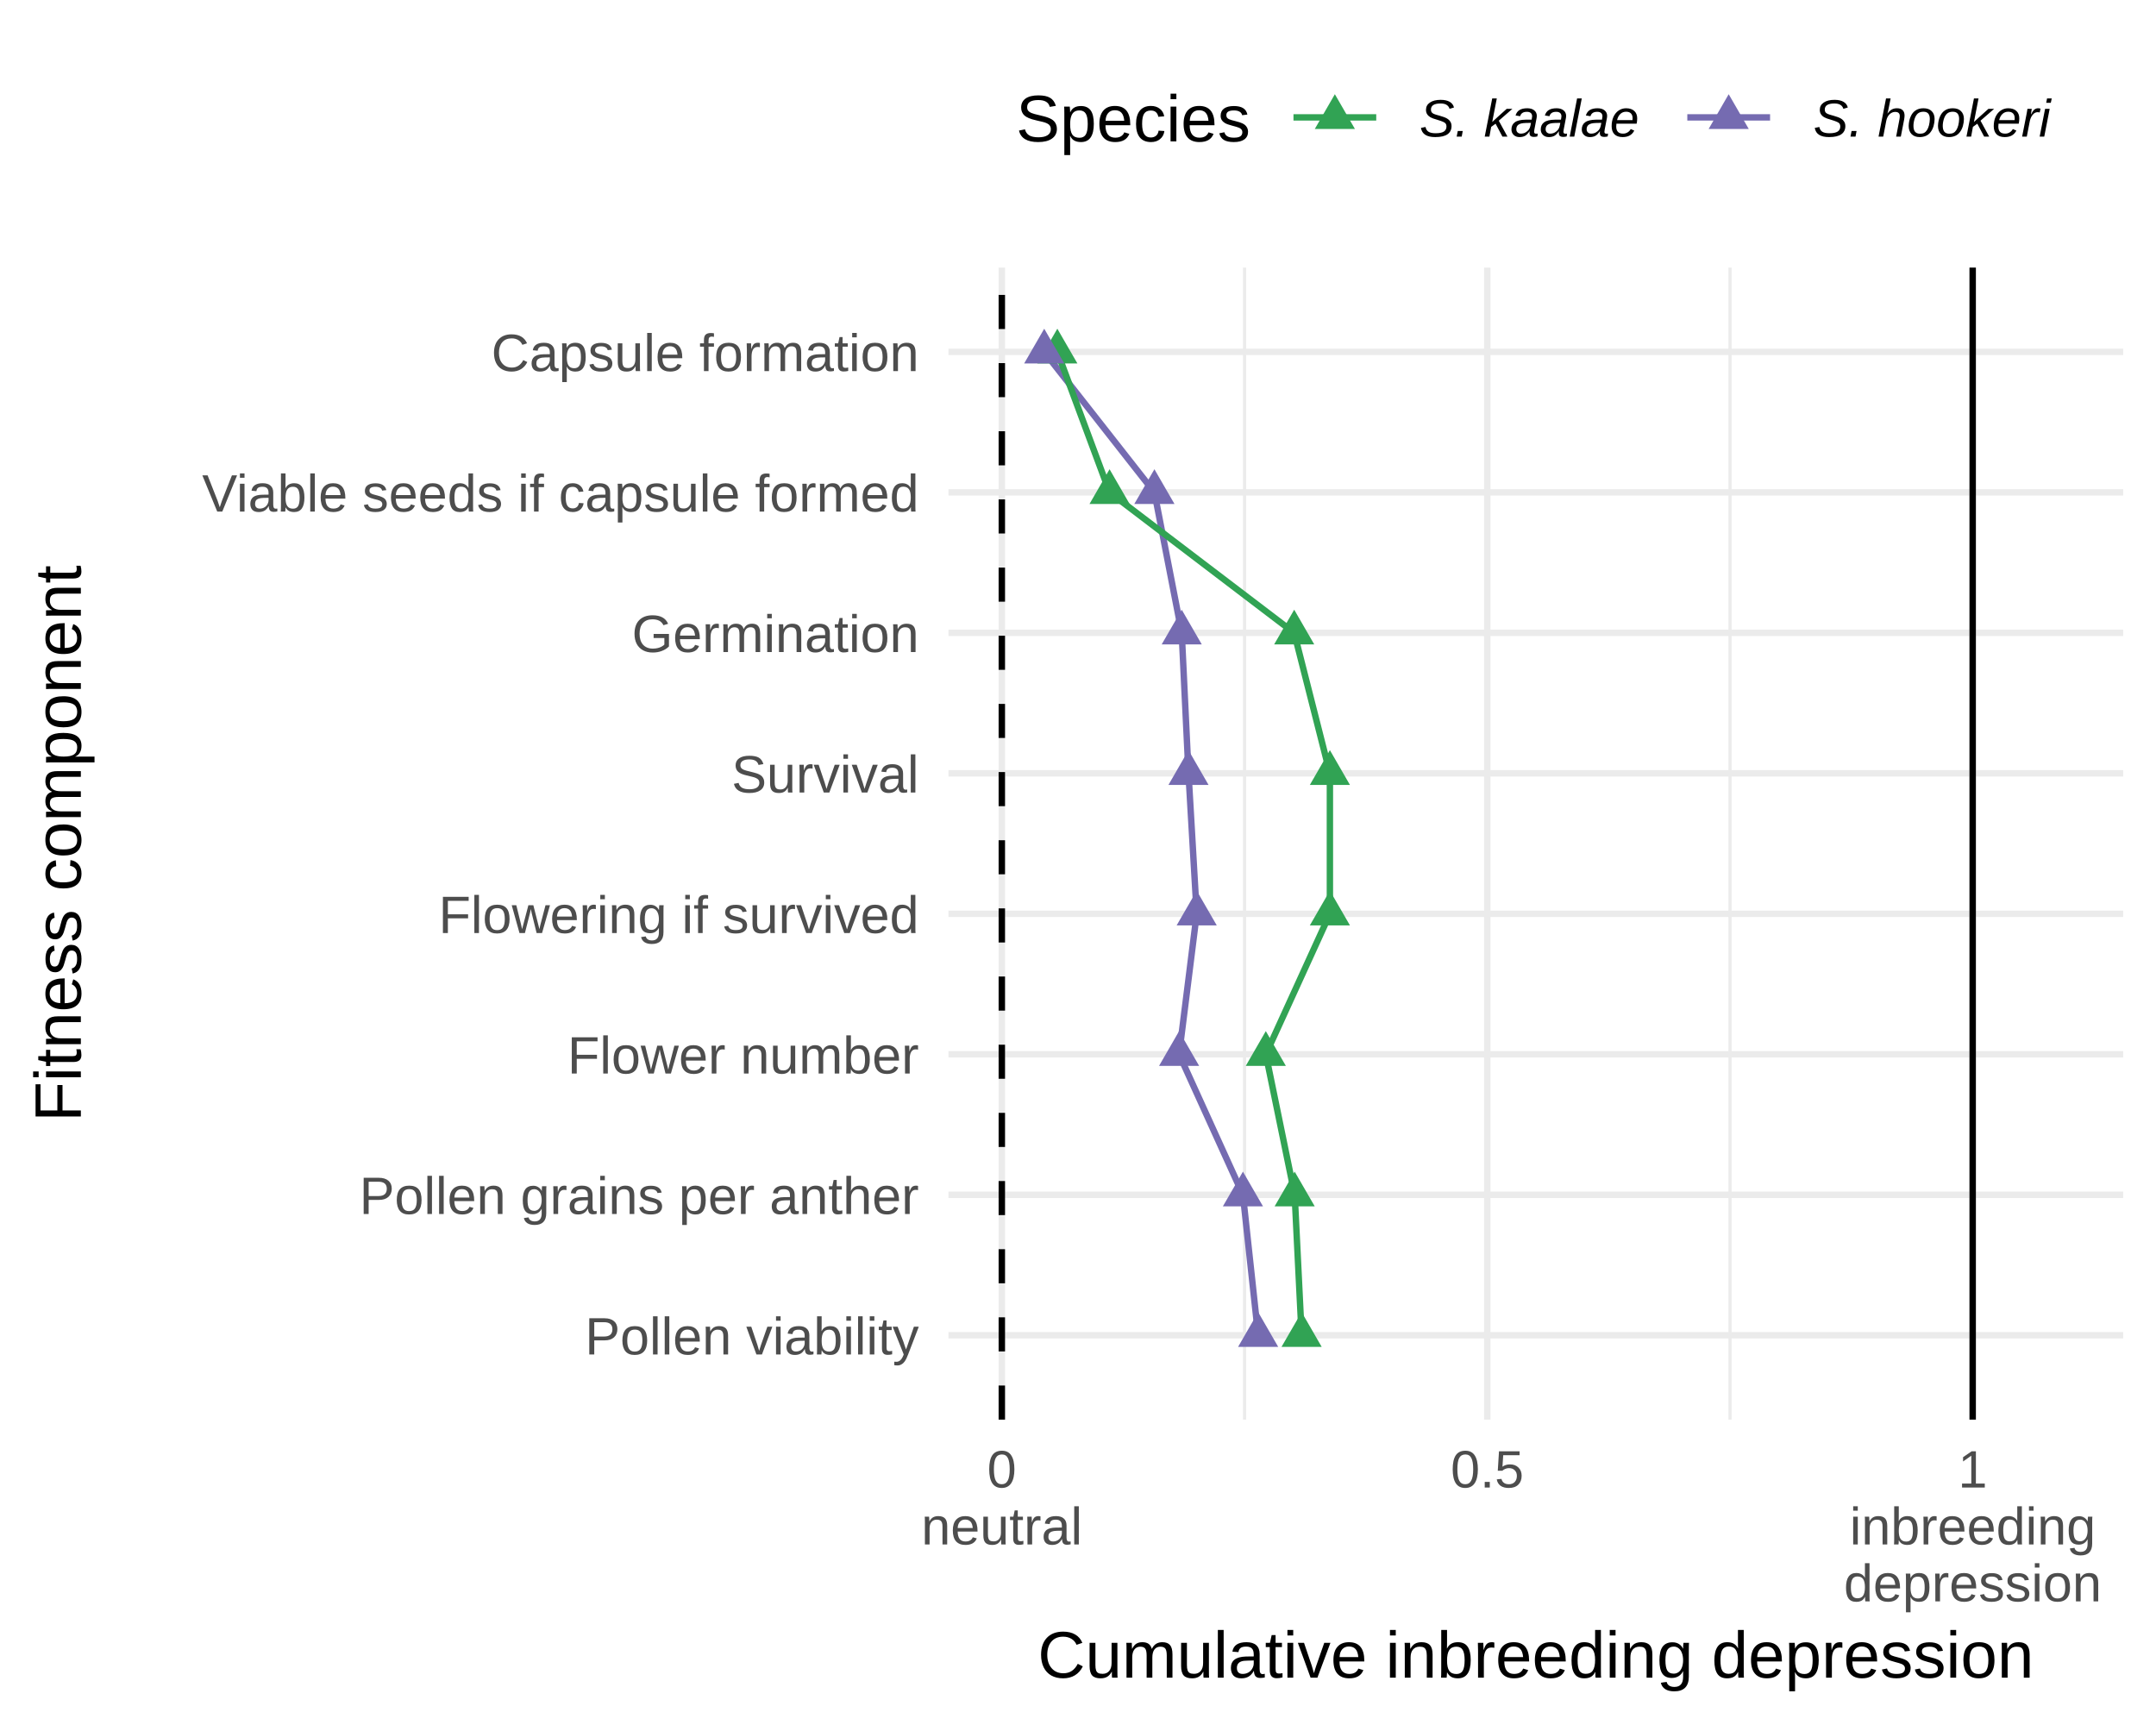
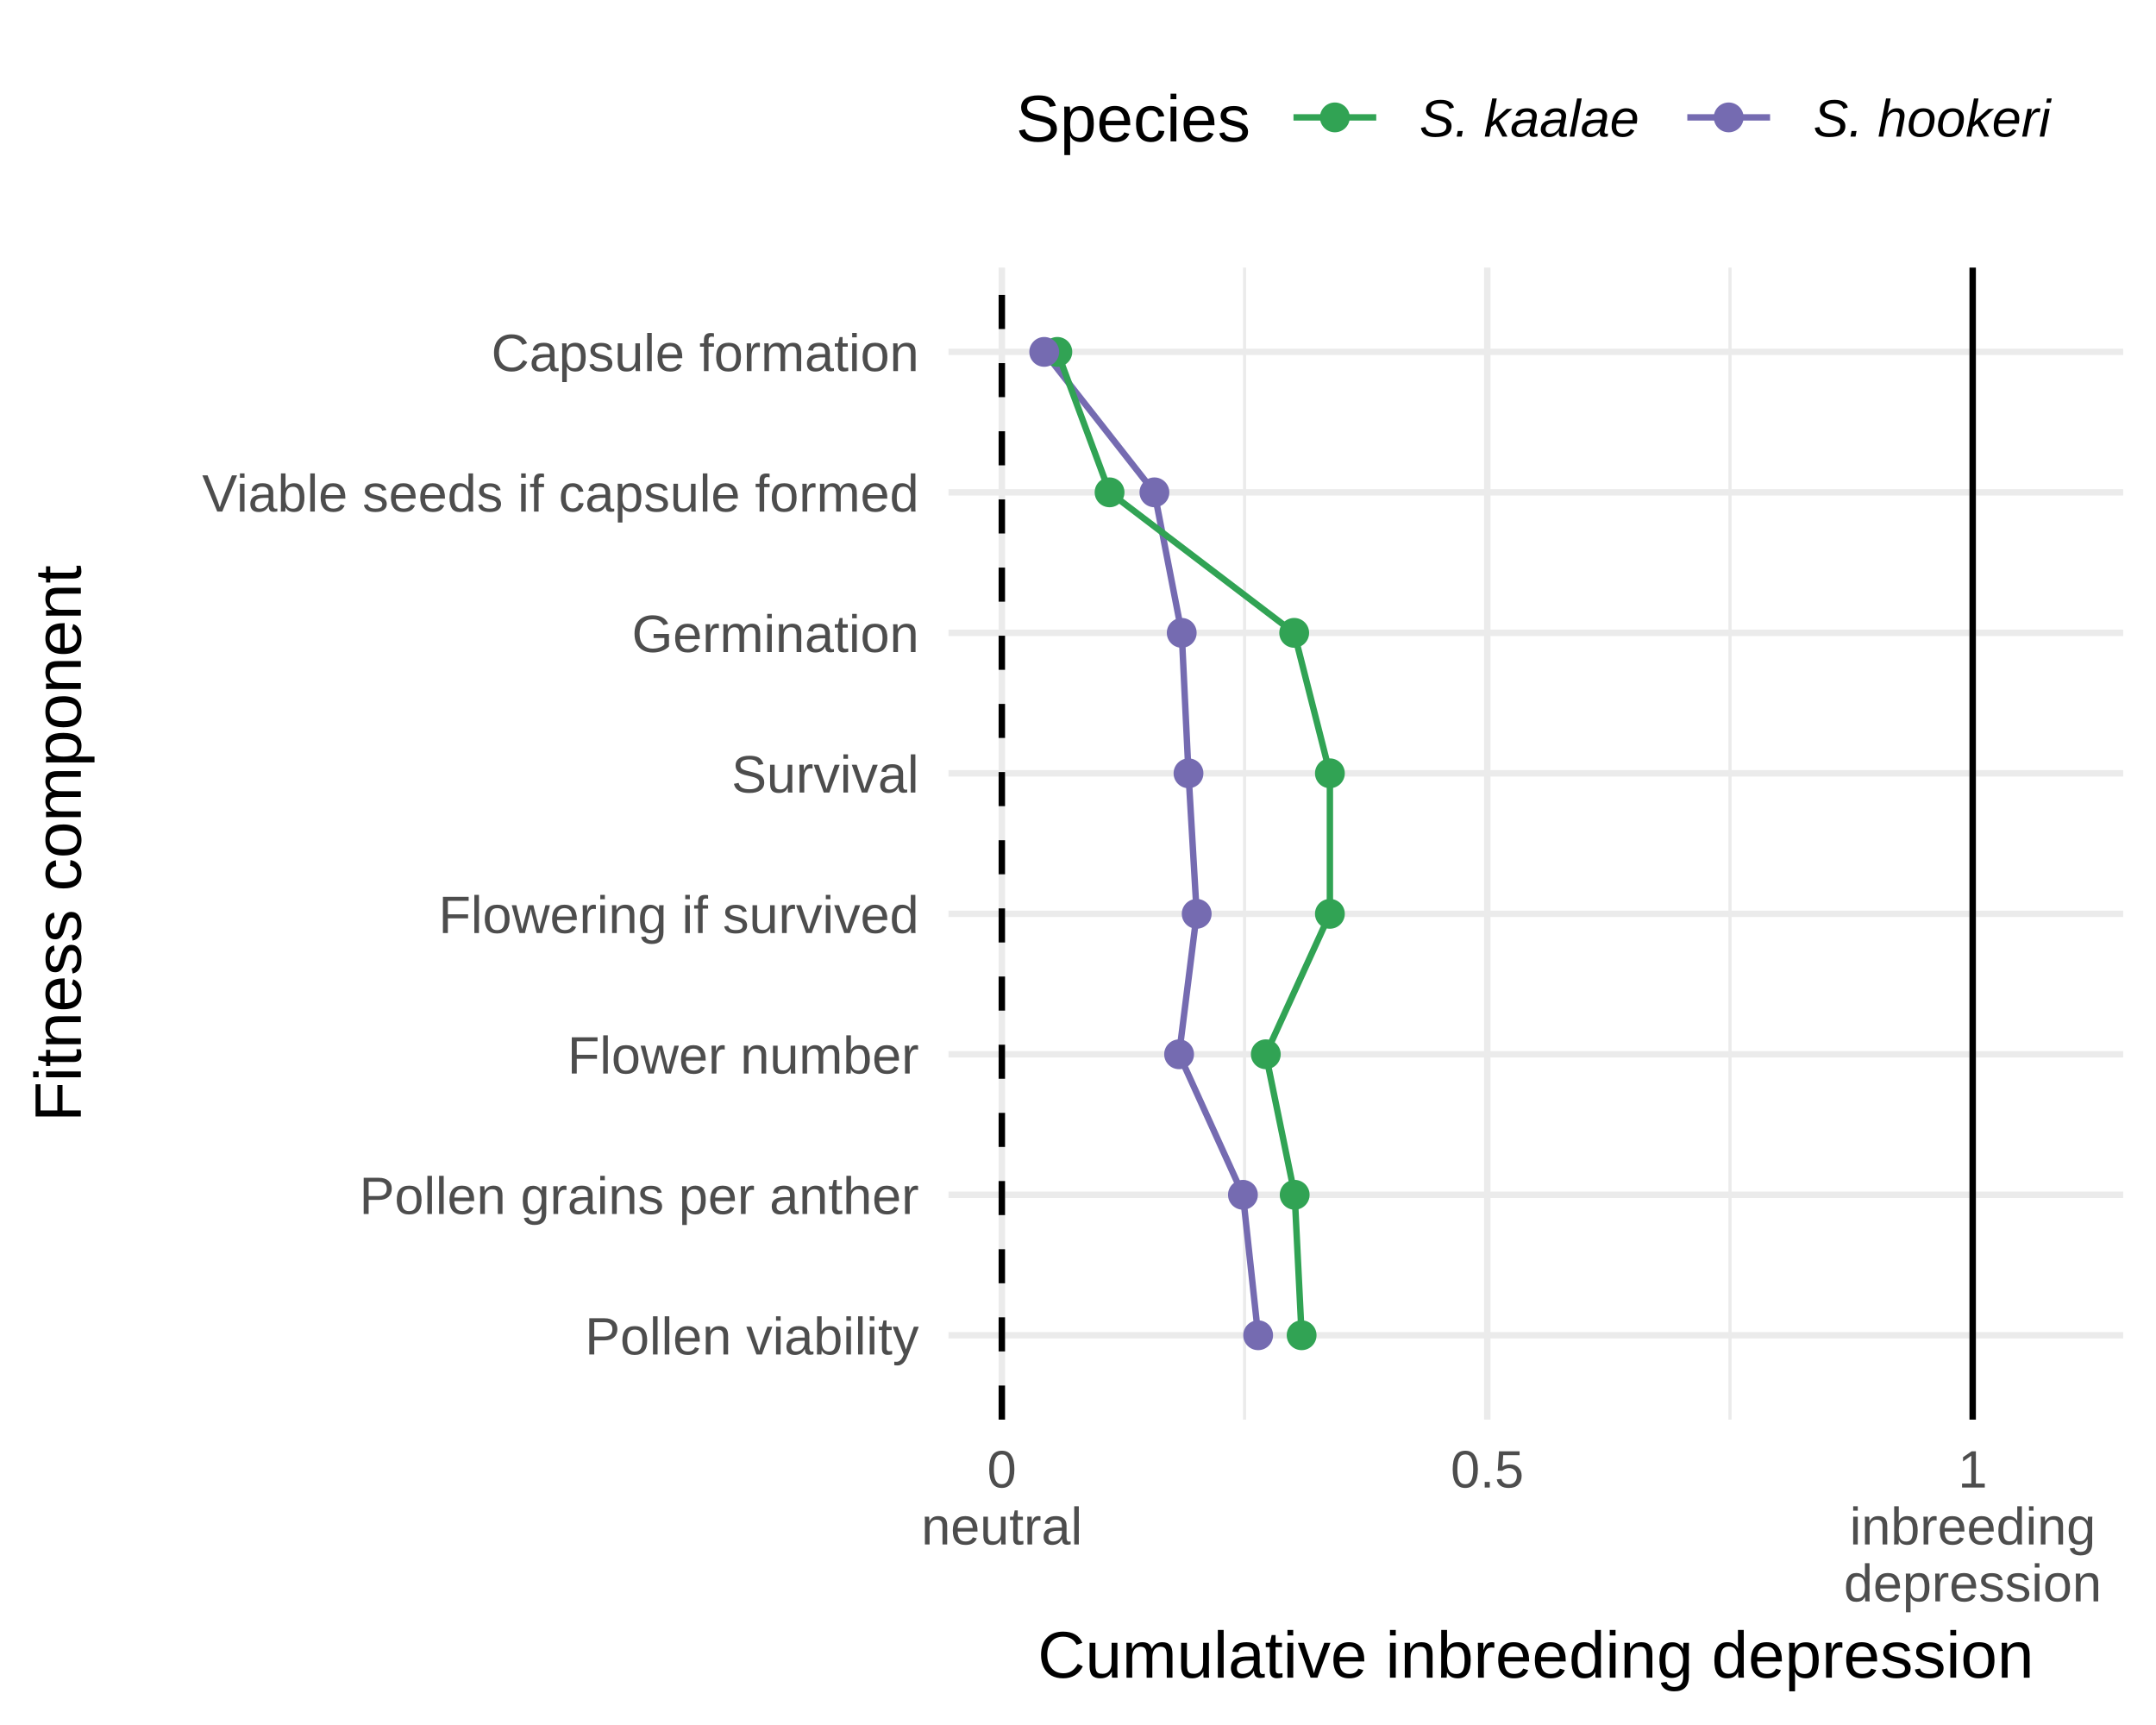
<svg xmlns="http://www.w3.org/2000/svg" class="svglite" width="360.00pt" height="288.00pt" viewBox="0 0 360.00 288.00">
  <defs>
    <style type="text/css">
    .svglite line, .svglite polyline, .svglite polygon, .svglite path, .svglite rect, .svglite circle {
      fill: none;
      stroke: #000000;
      stroke-linecap: round;
      stroke-linejoin: round;
      stroke-miterlimit: 10.00;
    }
  </style>
  </defs>
  <rect width="100%" height="100%" style="stroke: none; fill: #FFFFFF;" />
  <defs>
    <clipPath id="cpMC4wMHwzNjAuMDB8MC4wMHwyODguMDA=">
      <rect x="0.00" y="0.00" width="360.00" height="288.00" />
    </clipPath>
  </defs>
  <g clip-path="url(#cpMC4wMHwzNjAuMDB8MC4wMHwyODguMDA=)">
</g>
  <defs>
    <clipPath id="cpMTU4LjM3fDM1NC41Mnw0NC42OHwyMzcuMDE=">
      <rect x="158.37" y="44.68" width="196.15" height="192.33" />
    </clipPath>
  </defs>
  <g clip-path="url(#cpMTU4LjM3fDM1NC41Mnw0NC42OHwyMzcuMDE=)">
    <polyline points="207.81,237.01 207.81,44.68 " style="stroke-width: 0.53; stroke: #EBEBEB; stroke-linecap: butt;" />
    <polyline points="288.87,237.01 288.87,44.68 " style="stroke-width: 0.53; stroke: #EBEBEB; stroke-linecap: butt;" />
    <polyline points="158.37,222.93 354.52,222.93 " style="stroke-width: 1.07; stroke: #EBEBEB; stroke-linecap: butt;" />
    <polyline points="158.37,199.48 354.52,199.48 " style="stroke-width: 1.07; stroke: #EBEBEB; stroke-linecap: butt;" />
    <polyline points="158.37,176.02 354.52,176.02 " style="stroke-width: 1.07; stroke: #EBEBEB; stroke-linecap: butt;" />
    <polyline points="158.37,152.57 354.52,152.57 " style="stroke-width: 1.07; stroke: #EBEBEB; stroke-linecap: butt;" />
    <polyline points="158.37,129.11 354.52,129.11 " style="stroke-width: 1.07; stroke: #EBEBEB; stroke-linecap: butt;" />
    <polyline points="158.37,105.66 354.52,105.66 " style="stroke-width: 1.07; stroke: #EBEBEB; stroke-linecap: butt;" />
    <polyline points="158.37,82.20 354.52,82.20 " style="stroke-width: 1.07; stroke: #EBEBEB; stroke-linecap: butt;" />
    <polyline points="158.37,58.75 354.52,58.75 " style="stroke-width: 1.07; stroke: #EBEBEB; stroke-linecap: butt;" />
    <polyline points="167.28,237.01 167.28,44.68 " style="stroke-width: 1.07; stroke: #EBEBEB; stroke-linecap: butt;" />
    <polyline points="248.34,237.01 248.34,44.68 " style="stroke-width: 1.07; stroke: #EBEBEB; stroke-linecap: butt;" />
    <polyline points="329.39,237.01 329.39,44.68 " style="stroke-width: 1.07; stroke: #EBEBEB; stroke-linecap: butt;" />
    <line x1="167.28" y1="237.01" x2="167.28" y2="44.68" style="stroke-width: 1.07; stroke-dasharray: 5.69,5.69; stroke-linecap: butt;" />
    <line x1="329.39" y1="237.01" x2="329.39" y2="44.68" style="stroke-width: 1.07; stroke-linecap: butt;" />
    <polyline points="174.36,58.75 192.76,82.20 197.32,105.66 198.45,129.11 199.82,152.57 196.88,176.02 207.54,199.48 210.08,222.93 " style="stroke-width: 1.07; stroke: #756BB1; stroke-linecap: butt;" />
    <polyline points="176.55,58.75 185.27,82.20 216.10,105.66 222.06,129.11 222.06,152.57 211.36,176.02 216.18,199.48 217.34,222.93 " style="stroke-width: 1.07; stroke: #31A354; stroke-linecap: butt;" />
-     <polygon points="176.55,54.88 179.90,60.68 173.20,60.68 " style="stroke-width: 0.71; stroke: none; fill: #31A354;" />
-     <polygon points="174.36,54.88 177.71,60.68 171.01,60.68 " style="stroke-width: 0.71; stroke: none; fill: #756BB1;" />
-     <polygon points="185.27,78.34 188.62,84.14 181.92,84.14 " style="stroke-width: 0.71; stroke: none; fill: #31A354;" />
-     <polygon points="192.76,78.34 196.11,84.14 189.40,84.14 " style="stroke-width: 0.71; stroke: none; fill: #756BB1;" />
-     <polygon points="216.10,101.79 219.45,107.59 212.75,107.59 " style="stroke-width: 0.71; stroke: none; fill: #31A354;" />
-     <polygon points="197.32,101.79 200.67,107.59 193.97,107.59 " style="stroke-width: 0.71; stroke: none; fill: #756BB1;" />
-     <polygon points="222.06,125.24 225.41,131.05 218.71,131.05 " style="stroke-width: 0.71; stroke: none; fill: #31A354;" />
-     <polygon points="198.45,125.24 201.80,131.05 195.10,131.05 " style="stroke-width: 0.71; stroke: none; fill: #756BB1;" />
-     <polygon points="222.06,148.70 225.41,154.50 218.71,154.50 " style="stroke-width: 0.71; stroke: none; fill: #31A354;" />
-     <polygon points="199.82,148.70 203.17,154.50 196.47,154.50 " style="stroke-width: 0.71; stroke: none; fill: #756BB1;" />
-     <polygon points="211.36,172.15 214.71,177.96 208.01,177.96 " style="stroke-width: 0.71; stroke: none; fill: #31A354;" />
-     <polygon points="196.88,172.15 200.23,177.96 193.53,177.96 " style="stroke-width: 0.71; stroke: none; fill: #756BB1;" />
-     <polygon points="216.18,195.61 219.53,201.41 212.83,201.41 " style="stroke-width: 0.71; stroke: none; fill: #31A354;" />
-     <polygon points="207.54,195.61 210.89,201.41 204.19,201.41 " style="stroke-width: 0.71; stroke: none; fill: #756BB1;" />
-     <polygon points="217.34,219.06 220.69,224.87 213.98,224.87 " style="stroke-width: 0.71; stroke: none; fill: #31A354;" />
-     <polygon points="210.08,219.06 213.43,224.87 206.73,224.87 " style="stroke-width: 0.71; stroke: none; fill: #756BB1;" />
+     <circle cx="176.55" cy="58.75" r="2.49" style="stroke-width: 0.71; stroke: none; fill: #31A354;" />
+     <circle cx="174.36" cy="58.75" r="2.49" style="stroke-width: 0.71; stroke: none; fill: #756BB1;" />
+     <circle cx="185.27" cy="82.20" r="2.49" style="stroke-width: 0.71; stroke: none; fill: #31A354;" />
+     <circle cx="192.76" cy="82.20" r="2.49" style="stroke-width: 0.71; stroke: none; fill: #756BB1;" />
+     <circle cx="216.10" cy="105.66" r="2.49" style="stroke-width: 0.71; stroke: none; fill: #31A354;" />
+     <circle cx="197.32" cy="105.66" r="2.49" style="stroke-width: 0.71; stroke: none; fill: #756BB1;" />
+     <circle cx="222.06" cy="129.11" r="2.49" style="stroke-width: 0.71; stroke: none; fill: #31A354;" />
+     <circle cx="198.45" cy="129.11" r="2.49" style="stroke-width: 0.71; stroke: none; fill: #756BB1;" />
+     <circle cx="222.06" cy="152.57" r="2.49" style="stroke-width: 0.71; stroke: none; fill: #31A354;" />
+     <circle cx="199.82" cy="152.57" r="2.49" style="stroke-width: 0.71; stroke: none; fill: #756BB1;" />
+     <circle cx="211.36" cy="176.02" r="2.49" style="stroke-width: 0.71; stroke: none; fill: #31A354;" />
+     <circle cx="196.88" cy="176.02" r="2.49" style="stroke-width: 0.71; stroke: none; fill: #756BB1;" />
+     <circle cx="216.18" cy="199.48" r="2.49" style="stroke-width: 0.71; stroke: none; fill: #31A354;" />
+     <circle cx="207.54" cy="199.48" r="2.49" style="stroke-width: 0.71; stroke: none; fill: #756BB1;" />
+     <circle cx="217.34" cy="222.93" r="2.49" style="stroke-width: 0.71; stroke: none; fill: #31A354;" />
+     <circle cx="210.08" cy="222.93" r="2.49" style="stroke-width: 0.71; stroke: none; fill: #756BB1;" />
  </g>
  <g clip-path="url(#cpMC4wMHwzNjAuMDB8MC4wMHwyODguMDA=)">
    <text x="153.44" y="226.14" text-anchor="end" style="font-size: 8.80px; fill: #4D4D4D; font-family: Arial;">Pollen viability</text>
    <text x="153.44" y="202.69" text-anchor="end" style="font-size: 8.80px; fill: #4D4D4D; font-family: Arial;">Pollen grains per anther</text>
    <text x="153.44" y="179.23" text-anchor="end" style="font-size: 8.80px; fill: #4D4D4D; font-family: Arial;">Flower number</text>
    <text x="153.44" y="155.78" text-anchor="end" style="font-size: 8.80px; fill: #4D4D4D; font-family: Arial;">Flowering if survived</text>
    <text x="153.44" y="132.32" text-anchor="end" style="font-size: 8.80px; fill: #4D4D4D; font-family: Arial;">Survival</text>
    <text x="153.44" y="108.87" text-anchor="end" style="font-size: 8.80px; fill: #4D4D4D; font-family: Arial;">Germination</text>
    <text x="153.44" y="85.41" text-anchor="end" style="font-size: 8.80px; fill: #4D4D4D; font-family: Arial;">Viable seeds if capsule formed</text>
    <text x="153.44" y="61.96" text-anchor="end" style="font-size: 8.80px; fill: #4D4D4D; font-family: Arial;">Capsule formation</text>
    <text x="167.28" y="248.35" text-anchor="middle" style="font-size: 8.80px; fill: #4D4D4D; font-family: Arial;">0</text>
    <text x="167.28" y="257.86" text-anchor="middle" style="font-size: 8.80px; fill: #4D4D4D; font-family: Arial;">neutral</text>
    <text x="248.34" y="248.35" text-anchor="middle" style="font-size: 8.80px; fill: #4D4D4D; font-family: Arial;">0.5</text>
    <text x="329.39" y="248.35" text-anchor="middle" style="font-size: 8.80px; fill: #4D4D4D; font-family: Arial;">1</text>
    <text x="329.39" y="257.86" text-anchor="middle" style="font-size: 8.80px; fill: #4D4D4D; font-family: Arial;">inbreeding</text>
    <text x="329.39" y="267.36" text-anchor="middle" style="font-size: 8.80px; fill: #4D4D4D; font-family: Arial;">depression</text>
    <text x="256.44" y="280.10" text-anchor="middle" style="font-size: 11.00px; font-family: Arial;">Cumulative inbreeding depression</text>
    <text transform="translate(13.50,140.84) rotate(-90)" text-anchor="middle" style="font-size: 11.00px; font-family: Arial;">Fitness component</text>
    <text x="169.65" y="23.61" style="font-size: 11.00px; font-family: Arial;">Species</text>
    <line x1="215.98" y1="19.60" x2="229.80" y2="19.60" style="stroke-width: 1.07; stroke: #31A354; stroke-linecap: butt;" />
-     <polygon points="222.89,15.73 226.24,21.53 219.54,21.53 " style="stroke-width: 0.71; stroke: none; fill: #31A354;" />
+     <circle cx="222.89" cy="19.60" r="2.49" style="stroke-width: 0.71; stroke: none; fill: #31A354;" />
    <line x1="281.74" y1="19.60" x2="295.56" y2="19.60" style="stroke-width: 1.07; stroke: #756BB1; stroke-linecap: butt;" />
-     <polygon points="288.65,15.73 292.00,21.53 285.30,21.53 " style="stroke-width: 0.71; stroke: none; fill: #756BB1;" />
+     <circle cx="288.65" cy="19.60" r="2.49" style="stroke-width: 0.71; stroke: none; fill: #756BB1;" />
    <text x="237.01" y="22.81" style="font-size: 8.80px; font-style: italic; font-family: Arial;">S. kaalae</text>
    <text x="302.77" y="22.81" style="font-size: 8.80px; font-style: italic; font-family: Arial;">S. hookeri</text>
  </g>
</svg>
